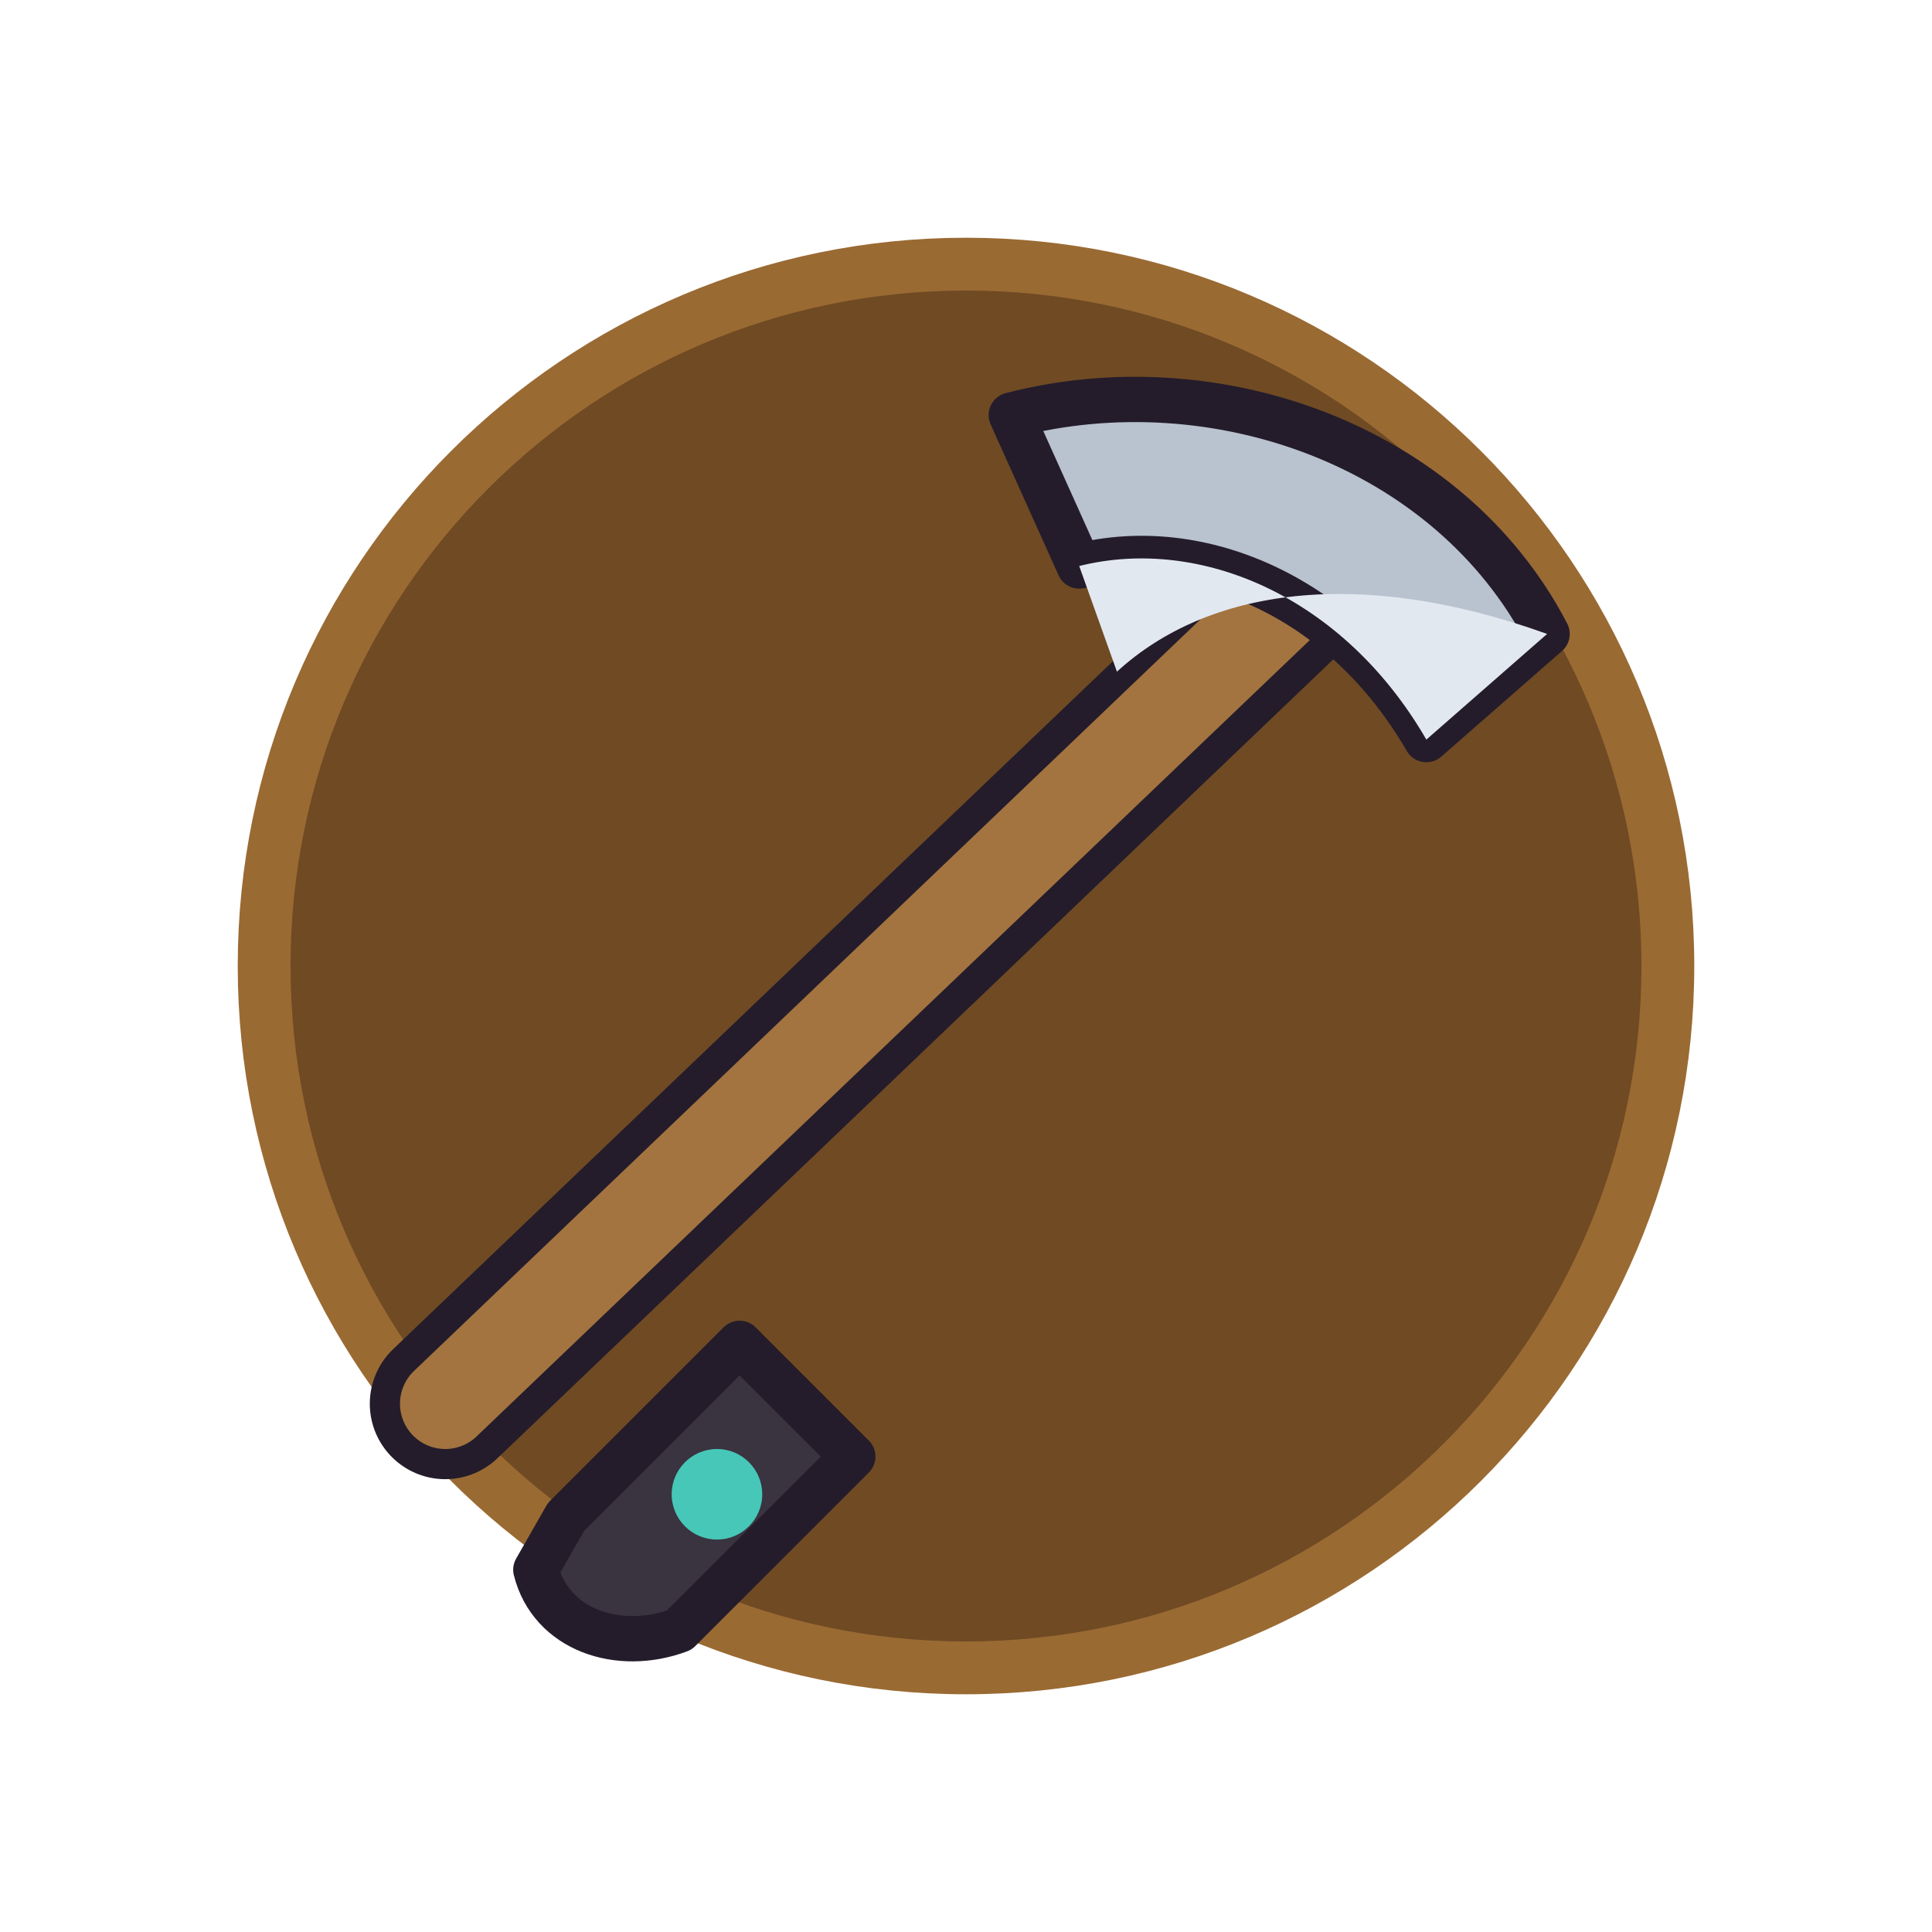
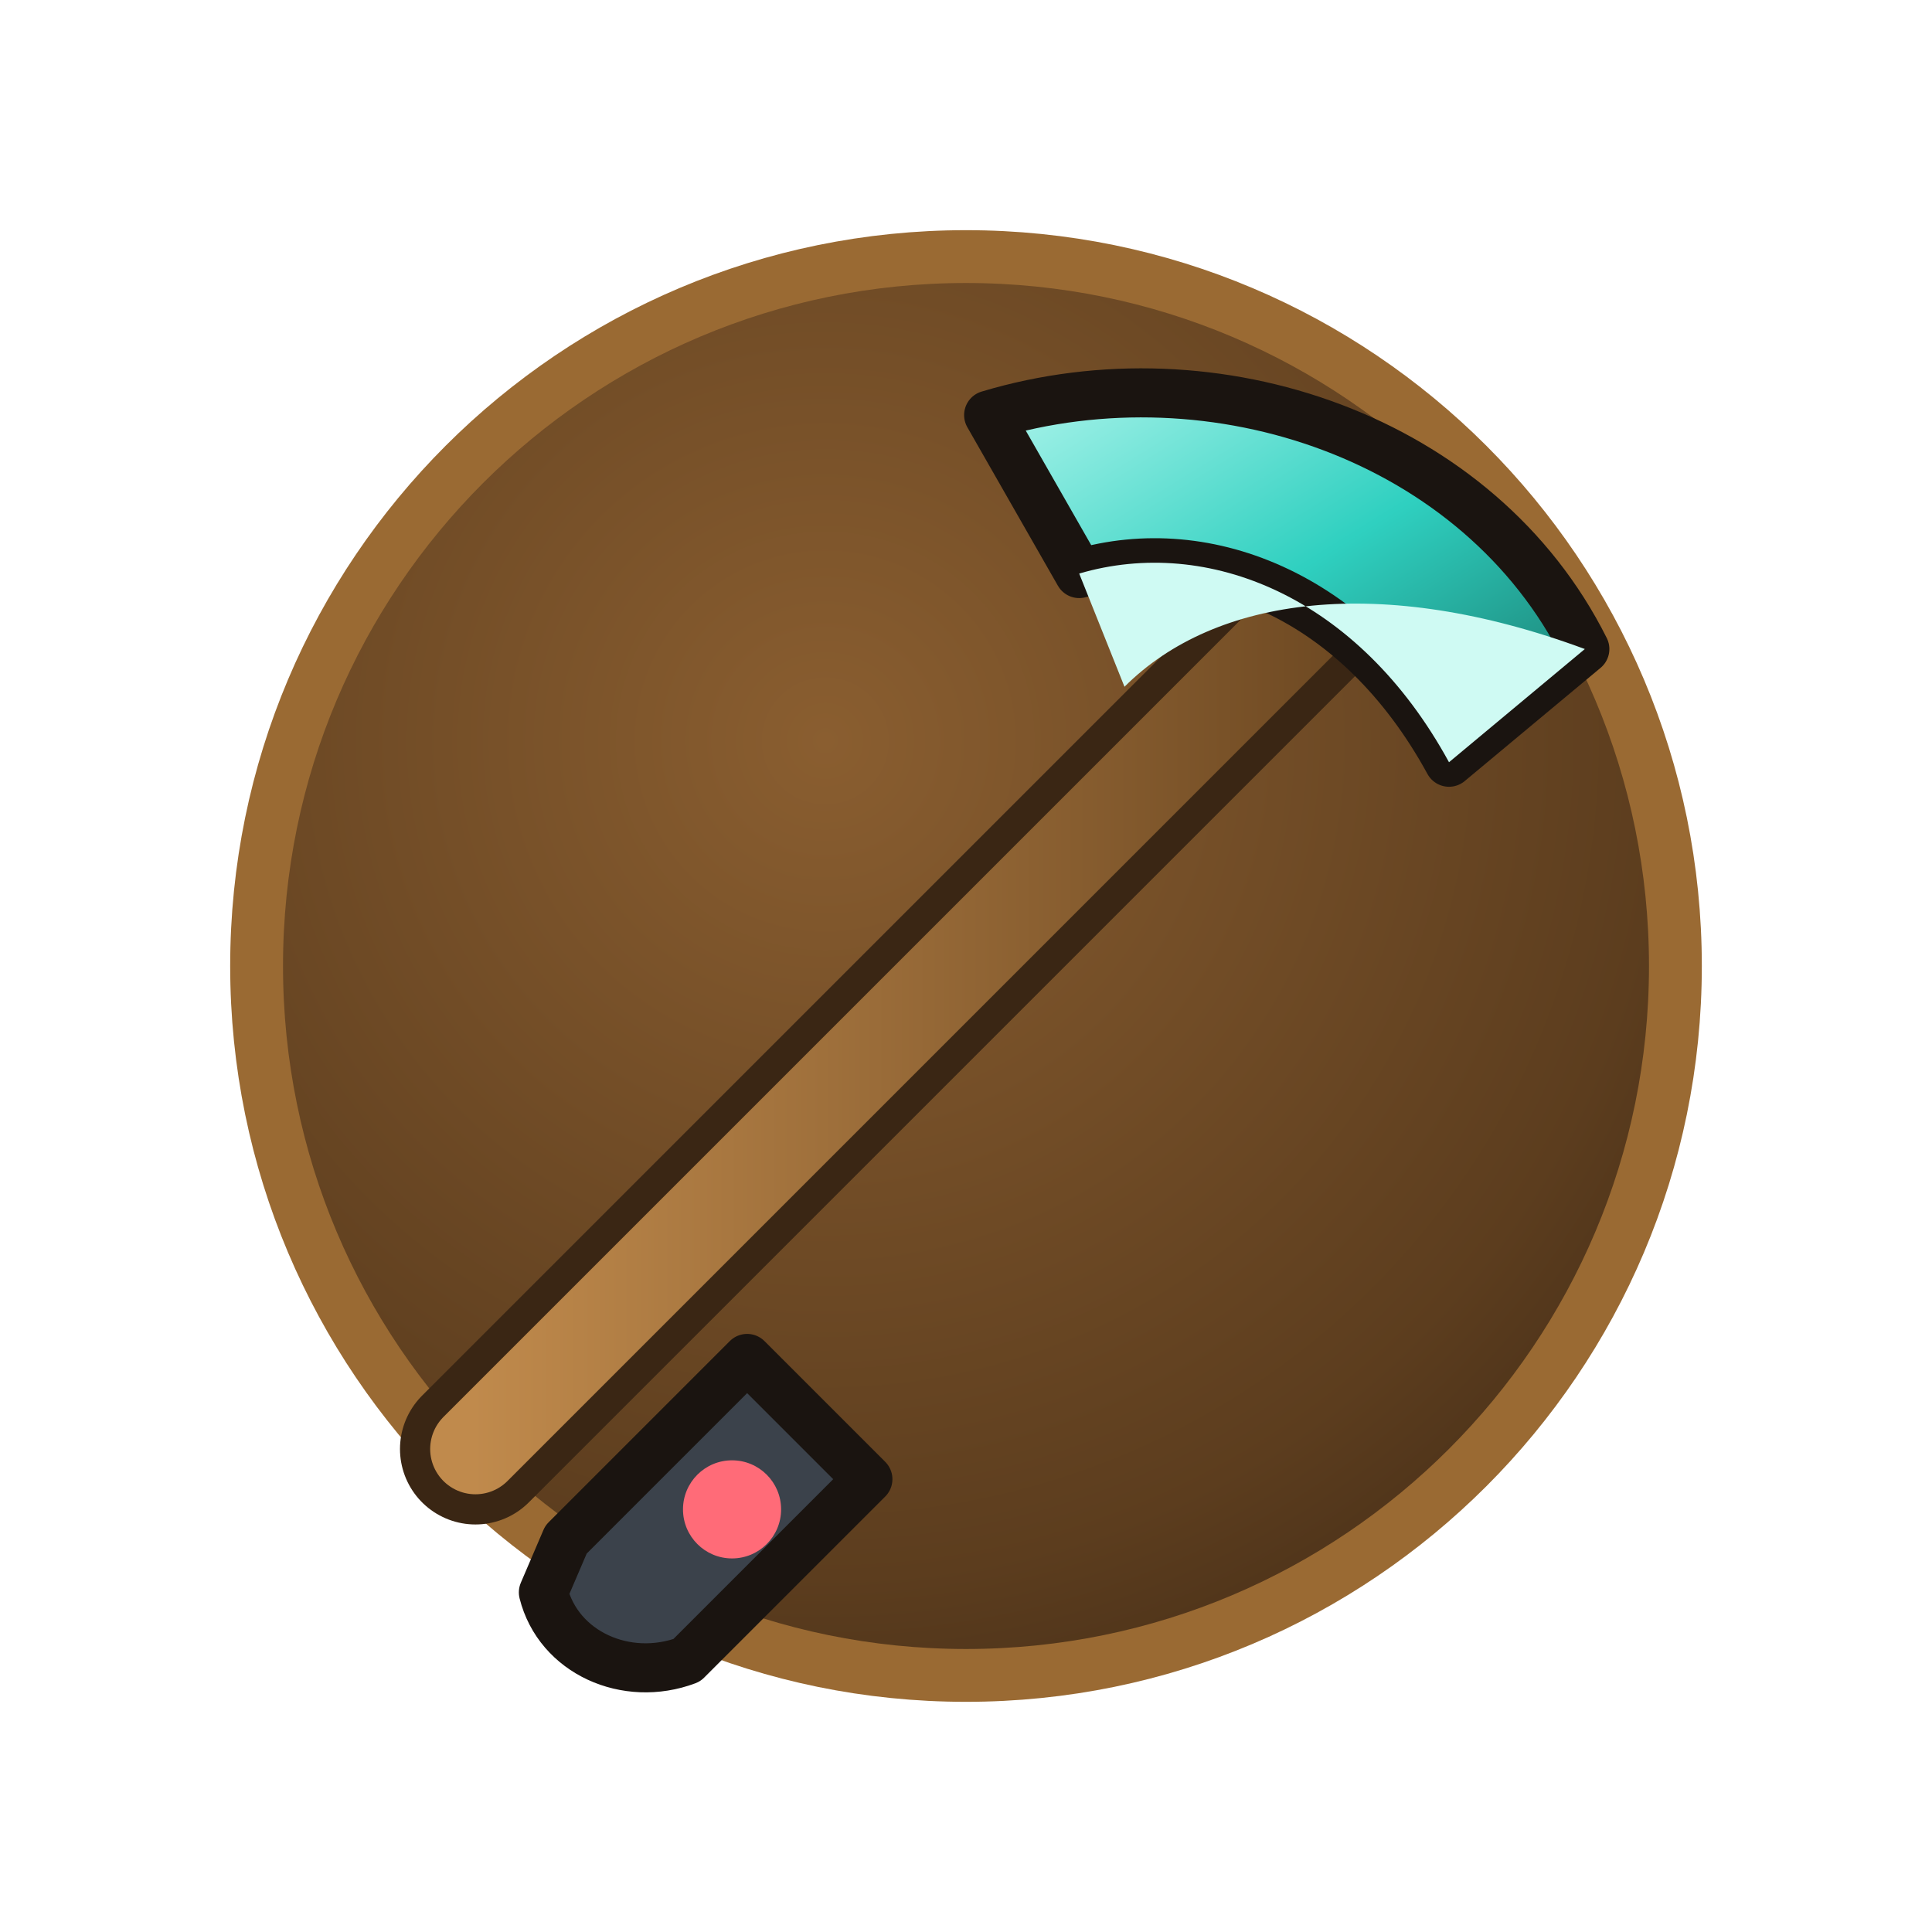
<svg xmlns="http://www.w3.org/2000/svg" viewBox="0 0 512 512">
-   <g stroke="#241c2b" stroke-width="12" stroke-linejoin="round" stroke-linecap="round">
-     <circle cx="256" cy="256" r="186" fill="#6f4a23" />
-     <circle cx="256" cy="256" r="186" fill="none" stroke="#9a6a33" stroke-width="14" />
-     <path d="M118 372 L344 156" stroke="#241c2b" stroke-width="40" />
-     <path d="M118 372 L344 156" stroke="#a3743f" stroke-width="24" />
-     <path d="M268 110 C 322 96 384 118 410 168 L378 196 C 356 158 318 142 286 150 Z" fill="#b9c2cf" />
-     <path d="M410 168 C 360 150 320 156 296 178 L286 150 C 318 142 356 158 378 196 Z" fill="#e2e8f0" stroke="none" />
-     <path d="M150 402 L196 356 L226 386 L180 432 C 164 438 146 432 142 416 Z" fill="#3a3340" />
-     <circle cx="190" cy="396" r="12" fill="#46c7b8" stroke="none" />
+   <defs>
+     <radialGradient id="mining_badge" cx="0.4" cy="0.34" r="0.85">
+       <stop offset="0" stop-color="#8a5e30" />
+       <stop offset="0.7" stop-color="#5c3d1e" />
+       <stop offset="1" stop-color="#3a2614" />
+     </radialGradient>
+     <linearGradient id="mining_head" x1="0" y1="0" x2="1" y2="1">
+       <stop offset="0" stop-color="#aef5ec" />
+       <stop offset="0.5" stop-color="#2fd0c0" />
+       <stop offset="1" stop-color="#177064" />
+     </linearGradient>
+     <linearGradient id="mining_handle" x1="0" y1="0" x2="1" y2="0">
+       <stop offset="0" stop-color="#c08a4c" />
+       <stop offset="1" stop-color="#6f4a23" />
+     </linearGradient>
+   </defs>
+   <g stroke="#1a1410" stroke-width="13" stroke-linejoin="round" stroke-linecap="round">
+     <circle cx="256" cy="256" r="188" fill="url(#mining_badge)" />
+     <circle cx="256" cy="256" r="188" fill="none" stroke="#9a6a33" stroke-width="14" />
+     <path d="M126 384 L352 158" stroke="#3a2614" stroke-width="40" />
+     <path d="M126 384 L352 158" stroke="url(#mining_handle)" stroke-width="24" />
+     <path d="M262 110 C 322 92 392 116 420 172 L384 202 C 360 158 320 142 286 152 Z" fill="url(#mining_head)" />
+     <path d="M420 172 C 366 152 322 158 298 182 L286 152 C 320 142 360 158 384 202 Z" fill="#cffaf3" stroke="none" />
+     <path d="M150 408 L198 360 L230 392 L182 440 C 166 446 148 438 144 422 Z" fill="#3b424b" />
+     <circle cx="194" cy="400" r="13" fill="#ff6b78" stroke="none" />
  </g>
</svg>
